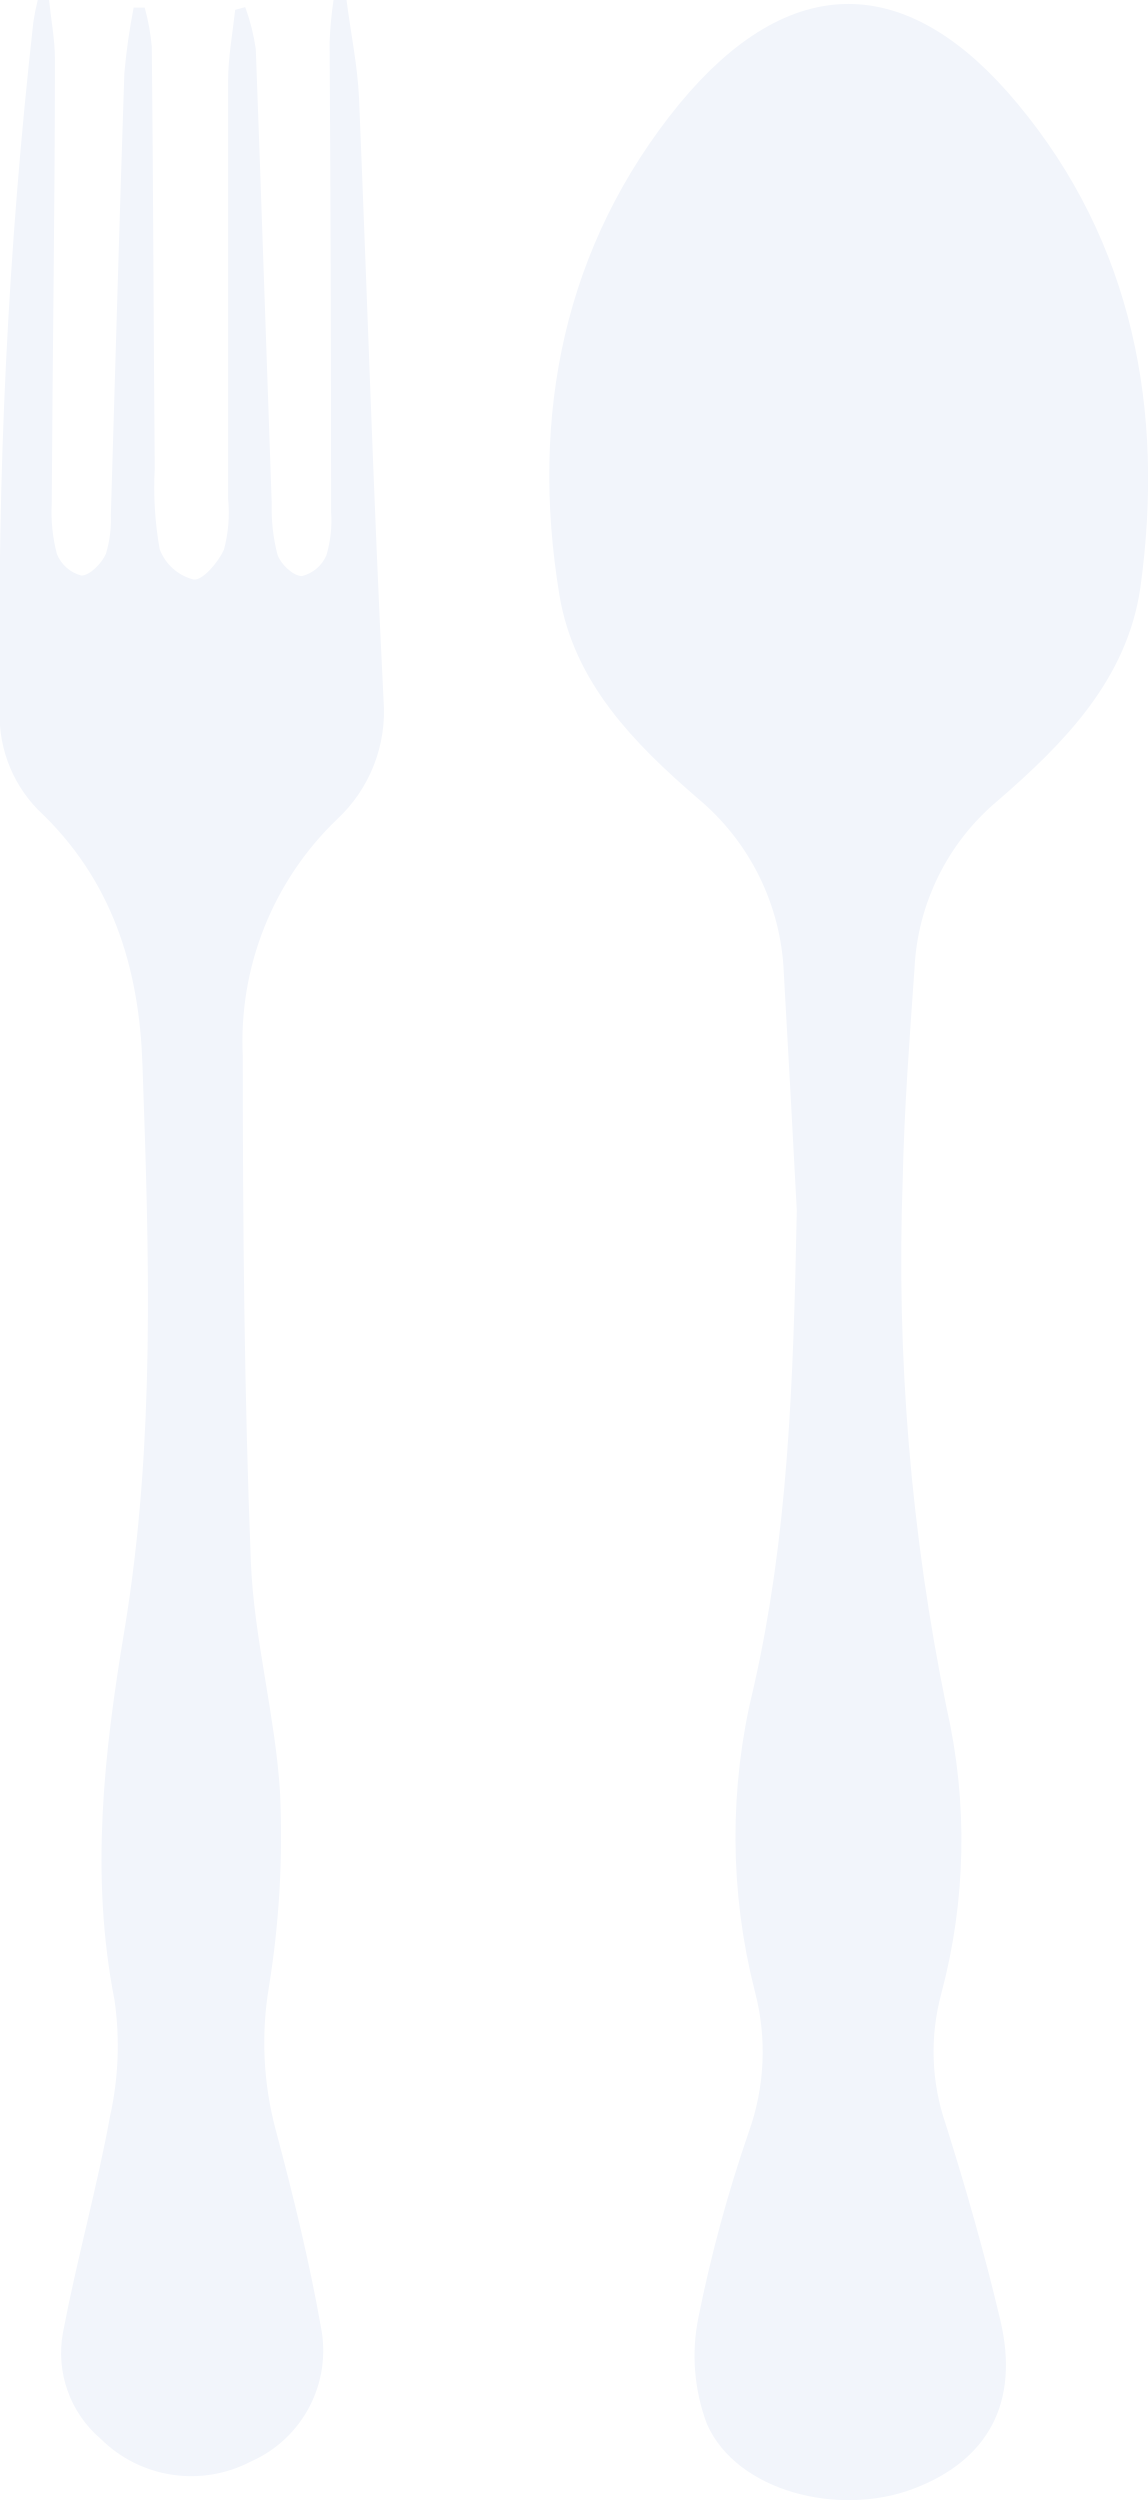
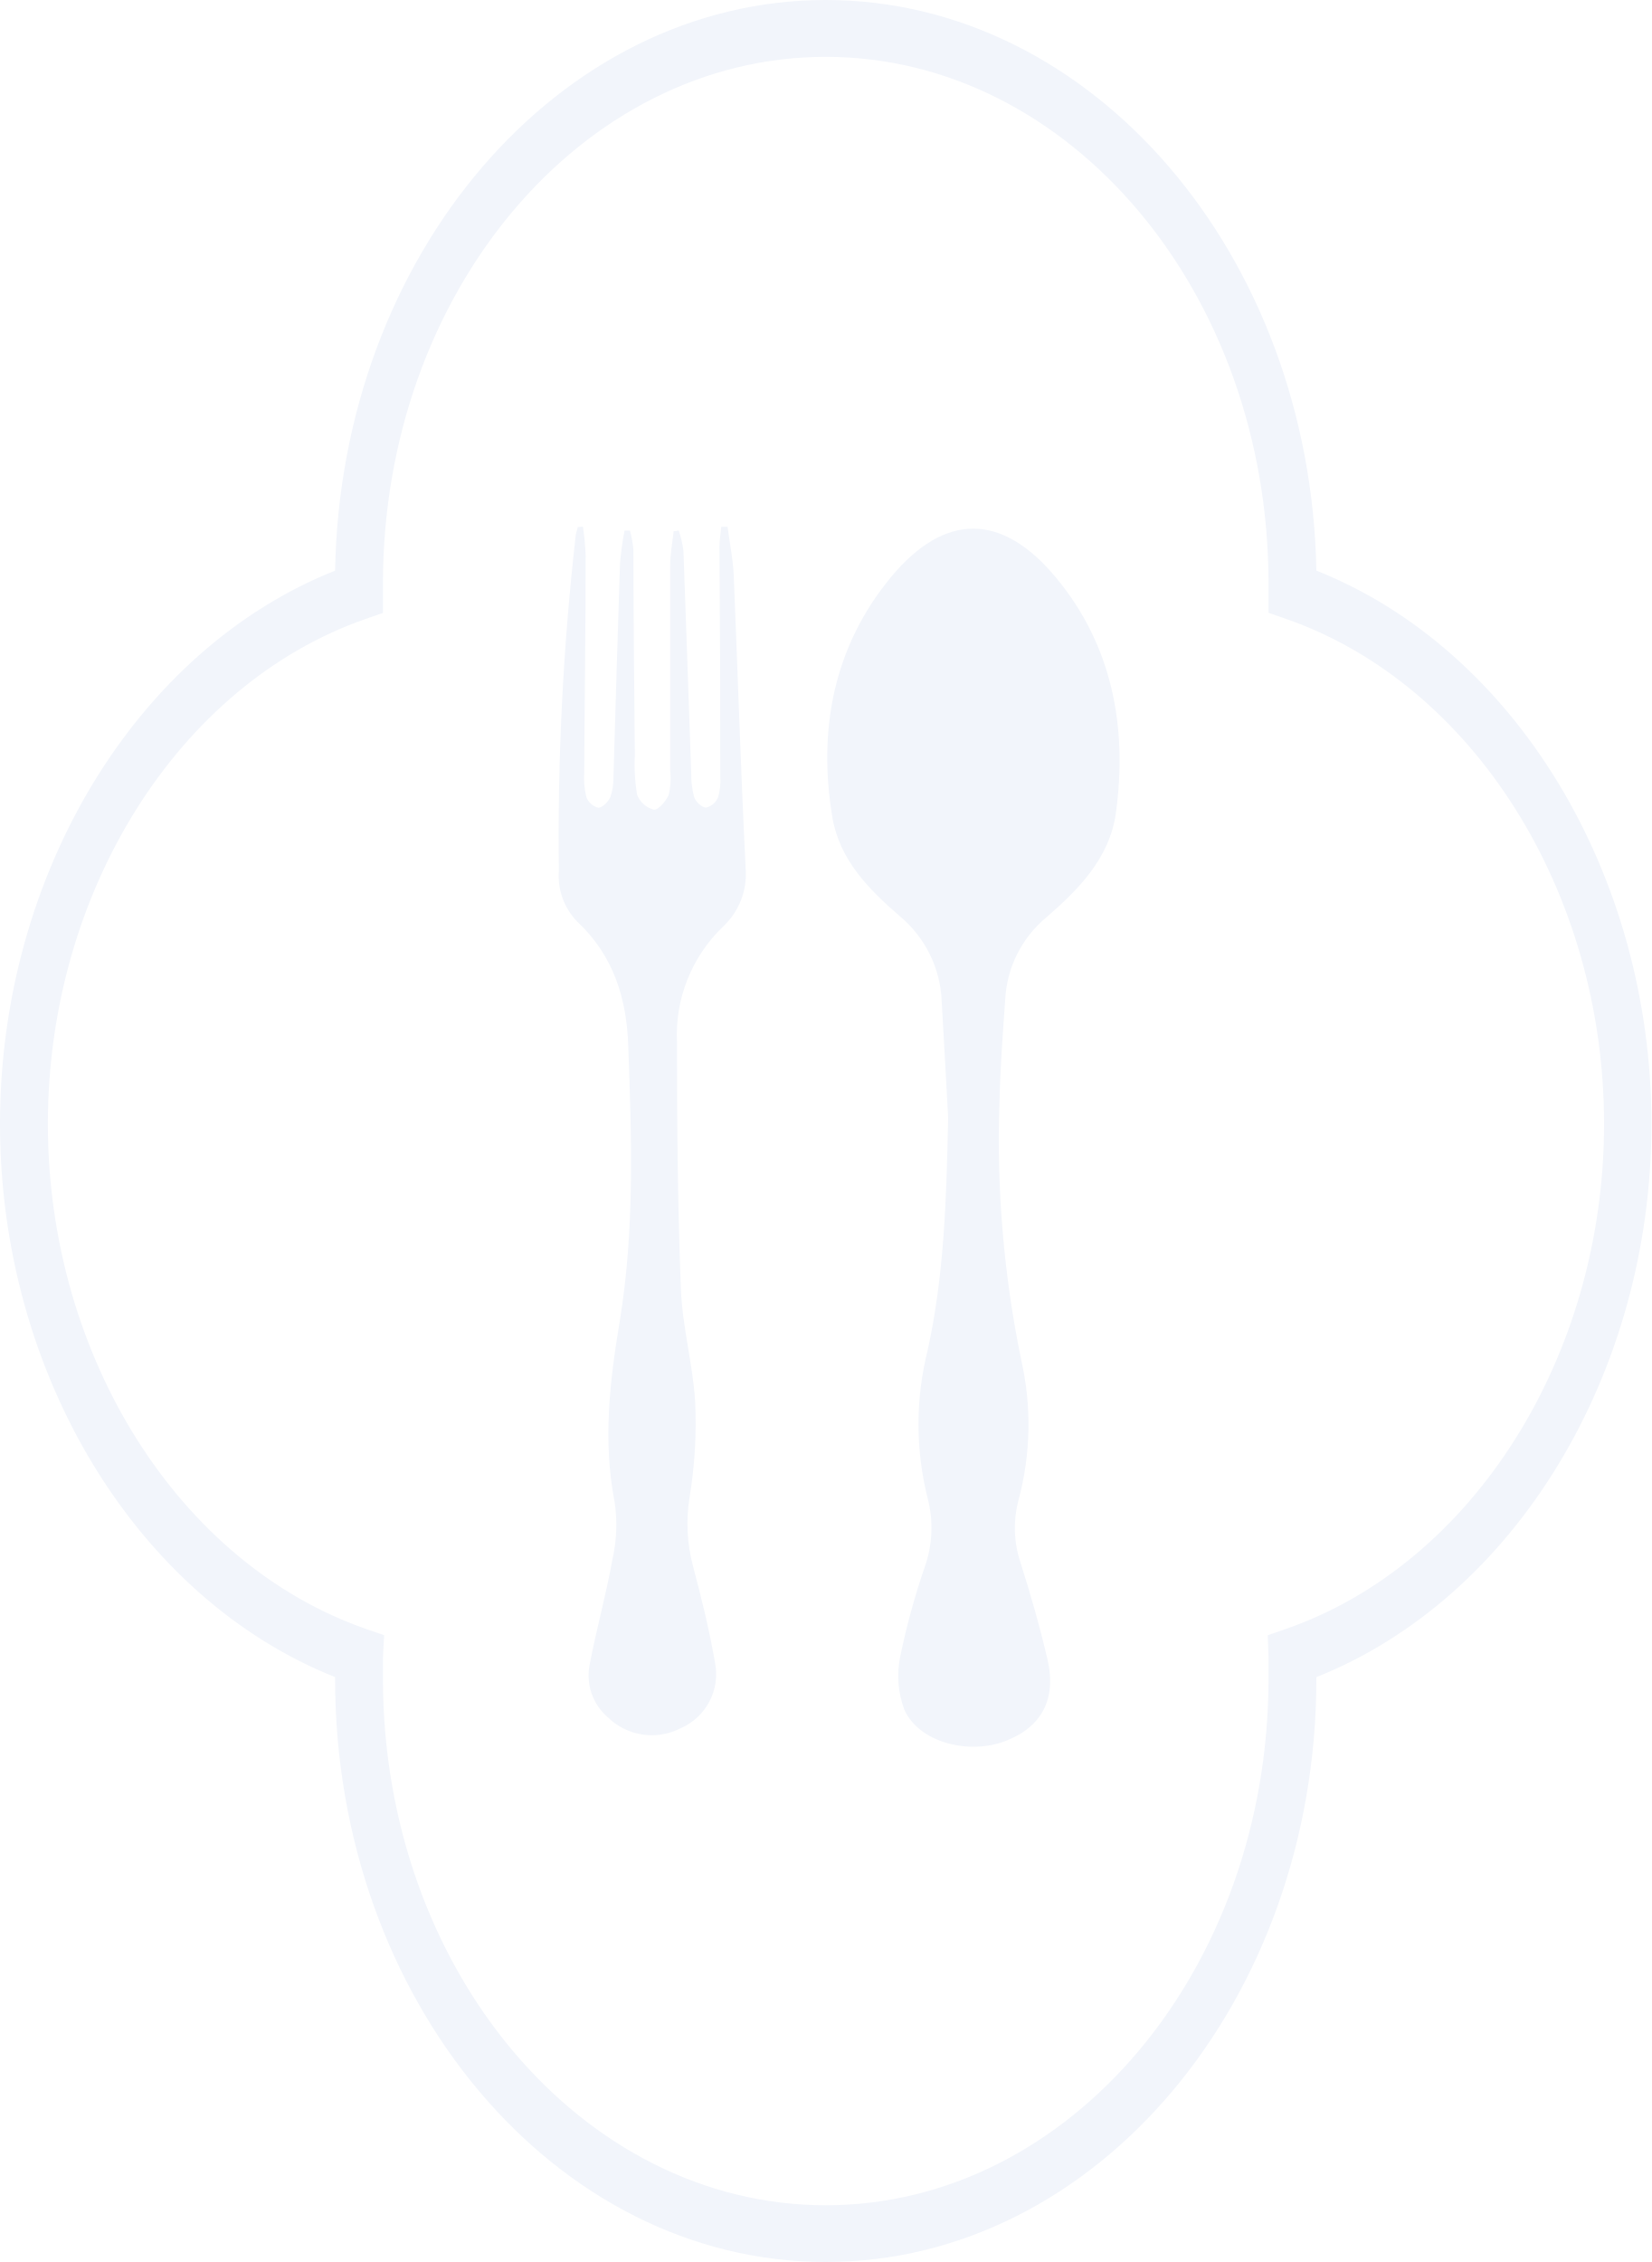
- <svg xmlns="http://www.w3.org/2000/svg" viewBox="0 0 46.8 101.94">
+ <svg xmlns="http://www.w3.org/2000/svg" viewBox="0 0 138 189">
  <defs>
    <style>.cls-1{fill:#f2f5fb;}</style>
  </defs>
  <g id="Layer_2" data-name="Layer 2">
    <g id="Layer_1-2" data-name="Layer 1">
-       <path class="cls-1" d="M32.49,49.36c-.14-2.67-.33-6.19-.53-9.7a9.76,9.76,0,0,0-3.49-7.09c-2.62-2.26-5.07-4.74-5.66-8.31C21.6,16.93,23,10,27.69,4.25,32.18-1.2,37-1.2,41.5,4.24c4.7,5.65,6,12.5,5,19.72-.54,3.74-3.1,6.34-5.83,8.7a9.51,9.51,0,0,0-3.38,6.83c-.2,2.86-.42,5.72-.48,8.58A90.92,90.92,0,0,0,38.6,69.65a24.29,24.29,0,0,1-.22,11.65,9.07,9.07,0,0,0,.18,5.31c.83,2.63,1.59,5.29,2.23,8,.79,3.35-.49,5.71-3.54,6.87s-7.21.11-8.42-2.63a7.86,7.86,0,0,1-.35-4.36,58.51,58.51,0,0,1,2.05-7.55,9.68,9.68,0,0,0,.25-5.74,25.47,25.47,0,0,1-.05-12.39C32.13,62.66,32.35,56.44,32.49,49.36Z" />
-       <path class="cls-1" d="M2,0c.08.8.24,1.61.24,2.42,0,6-.1,12.07-.13,18.1a6.78,6.78,0,0,0,.21,2.07,1.48,1.48,0,0,0,1,.88c.34,0,.83-.5,1-.89A4.81,4.81,0,0,0,4.52,21C4.7,15,4.87,9,5.07,3A25.59,25.59,0,0,1,5.45.31H5.9a9,9,0,0,1,.29,1.6c.06,5.73.07,11.46.12,17.19a14.38,14.38,0,0,0,.2,3.29,2,2,0,0,0,1.38,1.24c.36.06,1-.69,1.24-1.21a5.8,5.8,0,0,0,.17-2.09c0-5.68,0-11.36,0-17,0-1,.19-2,.29-2.93L10,.29A8.53,8.53,0,0,1,10.43,2c.23,6.17.43,12.35.65,18.53a7.52,7.52,0,0,0,.23,2.07c.12.39.64.89,1,.89a1.46,1.46,0,0,0,1-.85,4.92,4.92,0,0,0,.19-1.77q0-9.57-.06-19.15A15.82,15.82,0,0,1,13.6,0l.53,0c.17,1.34.45,2.67.51,4,.34,8.18.59,16.37,1,24.55a6,6,0,0,1-1.91,4.87,12.55,12.55,0,0,0-3.83,9.65c0,6.88.06,13.77.33,20.64.13,3.14,1,6.26,1.19,9.4a38.38,38.38,0,0,1-.46,7.94,13.77,13.77,0,0,0,.28,5.79c.71,2.66,1.37,5.35,1.85,8.07a4.94,4.94,0,0,1-2.86,5.46,5.24,5.24,0,0,1-6.12-.92A4.6,4.6,0,0,1,2.57,95.1c.57-3,1.38-5.86,1.92-8.82a13.19,13.19,0,0,0,.18-4.72c-1-5.1-.43-10.09.41-15.12,1.26-7.64,1-15.33.73-23-.13-4-1.24-7.59-4.27-10.43A5.52,5.52,0,0,1,0,28.74,223.08,223.08,0,0,1,1.36.9,8.77,8.77,0,0,1,1.54,0Z" />
+       <path class="cls-1" d="M79.23,93.36c-.15-2.67-.33-6.19-.54-9.7a9.72,9.72,0,0,0-3.48-7.09c-2.62-2.26-5.07-4.74-5.66-8.31-1.22-7.33.14-14.26,4.87-20,4.5-5.45,9.3-5.45,13.82,0,4.7,5.65,6,12.5,5,19.72-.54,3.74-3.11,6.34-5.84,8.7A9.54,9.54,0,0,0,84,83.49c-.2,2.86-.42,5.72-.48,8.58a90.92,90.92,0,0,0,1.82,21.58,24.29,24.29,0,0,1-.22,11.65,9.15,9.15,0,0,0,.17,5.31c.84,2.63,1.6,5.29,2.23,8,.8,3.35-.48,5.71-3.53,6.87s-7.21.11-8.42-2.63a8,8,0,0,1-.36-4.36,60.21,60.21,0,0,1,2.06-7.55,9.76,9.76,0,0,0,.25-5.74,25.35,25.35,0,0,1,0-12.39C78.87,106.66,79.09,100.44,79.23,93.36Z" />
+       <path class="cls-1" d="M48.71,44a21.77,21.77,0,0,1,.23,2.42c0,6-.09,12.07-.12,18.1A6.78,6.78,0,0,0,49,66.61a1.46,1.46,0,0,0,1,.88c.33,0,.83-.5,1-.89A4.57,4.57,0,0,0,51.26,65c.18-6,.35-12,.55-17.94a25.59,25.59,0,0,1,.38-2.73h.45a9,9,0,0,1,.29,1.6c0,5.73.07,11.46.12,17.19a15,15,0,0,0,.19,3.29,2.06,2.06,0,0,0,1.39,1.24c.36.06,1-.69,1.24-1.21A6,6,0,0,0,56,64.32c0-5.68,0-11.36,0-17,0-1,.19-2,.29-2.93l.43-.06a8.53,8.53,0,0,1,.39,1.7c.23,6.17.43,12.35.65,18.53A7.51,7.51,0,0,0,58,66.59c.13.39.64.89,1,.89a1.46,1.46,0,0,0,1-.85,4.92,4.92,0,0,0,.19-1.77q0-9.57-.07-19.15c0-.57.1-1.13.15-1.69l.53,0c.17,1.34.45,2.67.51,4,.34,8.18.59,16.37,1,24.55a6,6,0,0,1-1.91,4.87,12.55,12.55,0,0,0-3.83,9.65c0,6.88.06,13.77.33,20.64.12,3.14,1,6.26,1.19,9.4a38.38,38.38,0,0,1-.46,7.94,13.77,13.77,0,0,0,.28,5.79c.71,2.66,1.37,5.35,1.84,8.07a4.92,4.92,0,0,1-2.85,5.46,5.26,5.26,0,0,1-6.13-.92,4.6,4.6,0,0,1-1.5-4.37c.57-3,1.38-5.86,1.91-8.82a13,13,0,0,0,.19-4.72c-1-5.1-.43-10.09.41-15.12,1.26-7.64,1-15.33.72-23-.12-4-1.23-7.59-4.26-10.43a5.48,5.48,0,0,1-1.54-4.25A223.07,223.07,0,0,1,48.09,44.9c0-.29.13-.57.19-.86Z" />
+       <path class="cls-1" d="M69,189c-22.61,0-41-21.86-41-48.74v-.13C11.44,133.54,0,114.8,0,93.91S11.44,54.26,28,47.68C28.48,21.29,46.69,0,69,0s40.52,21.29,41,47.68c16.57,6.58,28,25.34,28,46.23s-11.44,39.63-28,46.22v.13C110,167.14,91.61,189,69,189ZM69,4.75c-20.4,0-37,19.73-37,44l0,2.46-1.46.51C14.93,57.16,4,74.51,4,93.91s10.94,36.76,26.6,42.2l1.5.52L32,138.49c0,.59,0,1.18,0,1.77,0,24.26,16.6,44,37,44s37-19.73,37-44c0-.59,0-1.18,0-1.77l-.06-1.86,1.5-.52c15.66-5.44,26.6-22.8,26.6-42.2s-10.93-36.75-26.58-42.2L106,51.2l0-2.46C106,24.48,89.4,4.75,69,4.75Z" />
    </g>
  </g>
</svg>
